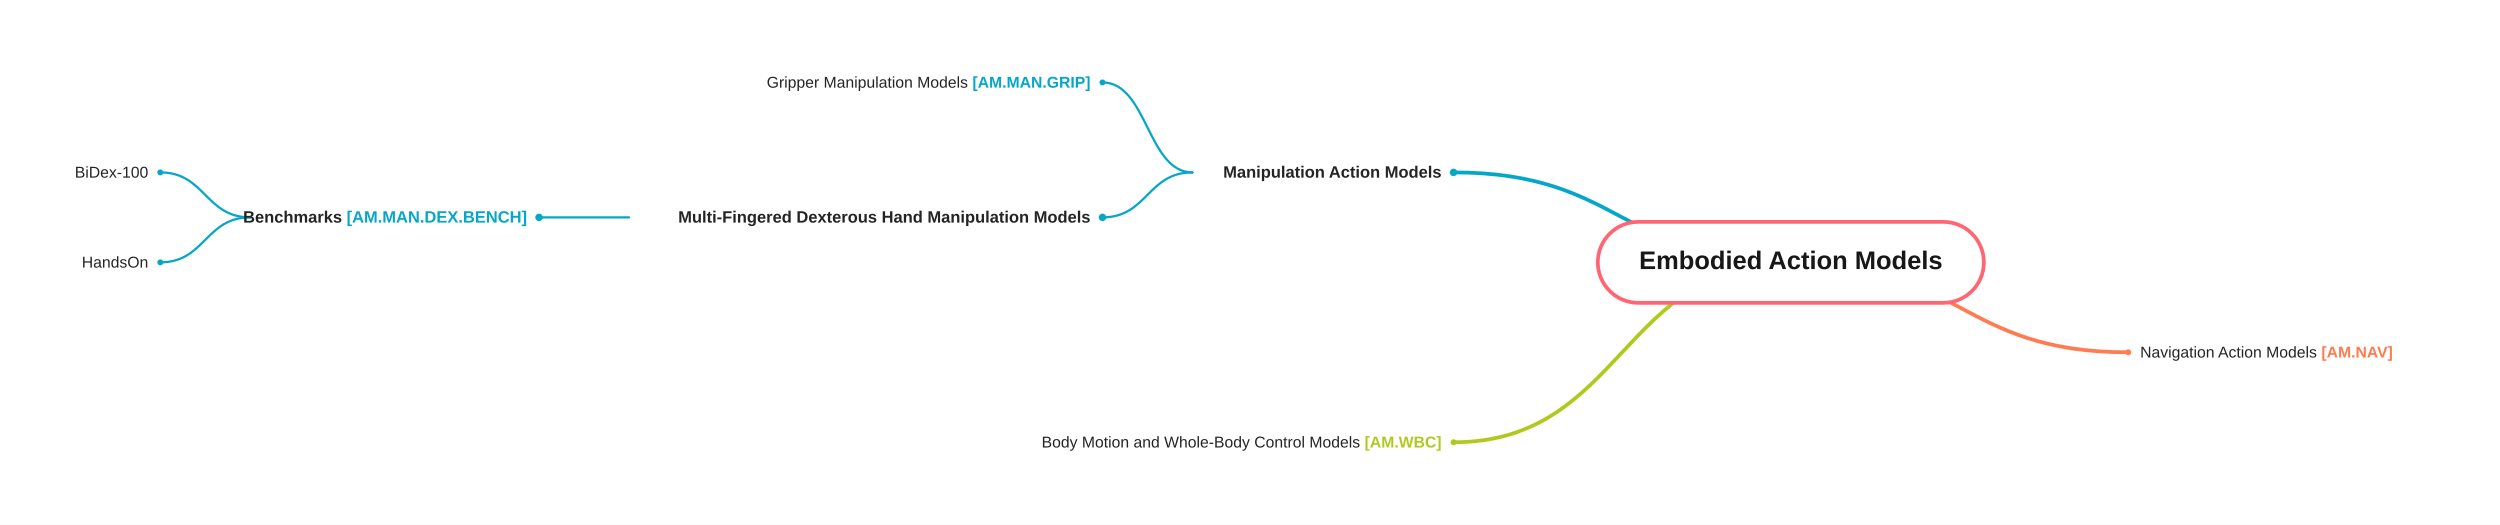
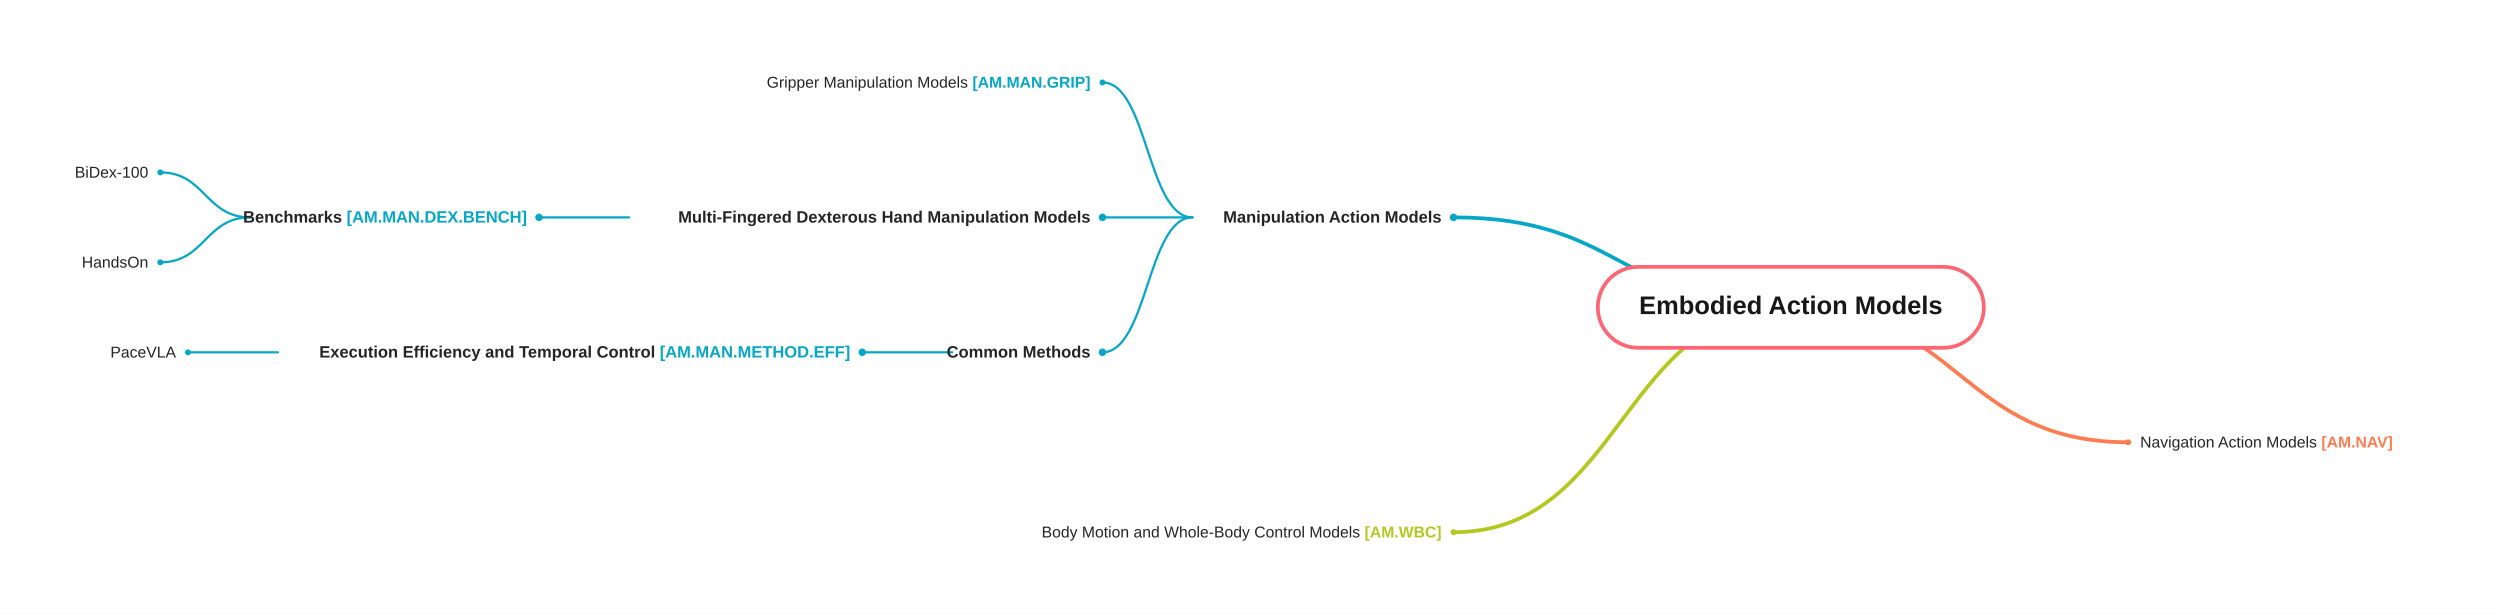
- <svg xmlns="http://www.w3.org/2000/svg" viewBox="-589.12 0 3335.2 700" role="img" aria-labelledby="title desc">
-   <rect x="-589.12" width="3335.2" height="700" fill="#ffffff" />
+ <svg xmlns="http://www.w3.org/2000/svg" viewBox="-589.12 0 3335.2 820" role="img" aria-labelledby="title desc">
+   <rect x="-589.12" width="3335.2" height="820" fill="#ffffff" />
  <g fill="none" stroke-linecap="round" stroke-linejoin="round">
-     <path d="M 1800 350.0 C 1575.0 350.0, 1575.0 230.0, 1350 230.0" stroke="#05a6c7" stroke-width="5" />
-     <path d="M 1001.68 230.0 C 941.68 230.0, 941.68 110, 881.68 110" stroke="#05a6c7" stroke-width="3" />
-     <path d="M 1001.68 230.0 C 941.68 230.0, 941.68 290.0, 881.68 290.0" stroke="#05a6c7" stroke-width="3" />
+     <path d="M 1800 410.0 C 1575.0 410.0, 1575.0 290.0, 1350 290.0" stroke="#05a6c7" stroke-width="5" />
+     <path d="M 1001.68 290.0 C 941.68 290.0, 941.68 110, 881.68 110" stroke="#05a6c7" stroke-width="3" />
+     <path d="M 1001.68 290.0 C 941.68 290.0, 941.68 290.0, 881.68 290.0" stroke="#05a6c7" stroke-width="3" />
    <path d="M 250 290.0 C 190 290.0, 190 290.0, 130 290.0" stroke="#05a6c7" stroke-width="3" />
    <path d="M -255.28 290.0 C -315.28 290.0, -315.28 230, -375.28 230" stroke="#05a6c7" stroke-width="3" />
    <path d="M -255.28 290.0 C -315.28 290.0, -315.28 350, -375.28 350" stroke="#05a6c7" stroke-width="3" />
-     <path d="M 1800 350.0 C 2025.0 350.0, 2025.0 470, 2250 470" stroke="#ff7b50" stroke-width="5" />
-     <path d="M 1800 350.0 C 1575.0 350.0, 1575.0 590, 1350 590" stroke="#b1c91e" stroke-width="5" />
+     <path d="M 1001.68 290.0 C 941.68 290.0, 941.68 470.0, 881.68 470.0" stroke="#05a6c7" stroke-width="3" />
+     <path d="M 681.2 470.0 C 621.2 470.0, 621.2 470.0, 561.2 470.0" stroke="#05a6c7" stroke-width="3" />
+     <path d="M -218.32 470.0 C -278.32 470.0, -278.32 470, -338.32 470" stroke="#05a6c7" stroke-width="3" />
+     <path d="M 1800 410.0 C 2025.0 410.0, 2025.0 590, 2250 590" stroke="#ff7b50" stroke-width="5" />
+     <path d="M 1800 410.0 C 1575.0 410.0, 1575.0 710, 1350 710" stroke="#b1c91e" stroke-width="5" />
  </g>
-   <circle cx="1350" cy="230.0" r="5" fill="#05a6c7" />
-   <text x="1334" y="237.0" text-anchor="end" font-family="Arial, Noto Sans CJK SC, sans-serif" font-size="22" font-weight="650" fill="#242424">Manipulation Action Models</text>
+   <circle cx="1350" cy="290.0" r="5" fill="#05a6c7" />
+   <text x="1334" y="297.0" text-anchor="end" font-family="Arial, Noto Sans CJK SC, sans-serif" font-size="22" font-weight="650" fill="#242424">Manipulation Action Models</text>
  <circle cx="881.68" cy="110" r="4" fill="#05a6c7" />
  <text x="865.68" y="117" text-anchor="end" font-family="Arial, Noto Sans CJK SC, sans-serif" font-size="21" font-weight="500" fill="#242424">Gripper Manipulation Models<tspan dx="6" fill="#05a6c7" font-weight="650">[AM.MAN.GRIP]</tspan>
  </text>
  <circle cx="881.68" cy="290.0" r="5" fill="#05a6c7" />
  <text x="865.68" y="297.0" text-anchor="end" font-family="Arial, Noto Sans CJK SC, sans-serif" font-size="22" font-weight="650" fill="#242424">Multi-Fingered Dexterous Hand Manipulation Models</text>
  <circle cx="130" cy="290.0" r="5" fill="#05a6c7" />
  <text x="114" y="297.0" text-anchor="end" font-family="Arial, Noto Sans CJK SC, sans-serif" font-size="22" font-weight="650" fill="#242424">Benchmarks<tspan dx="6" fill="#05a6c7" font-weight="650">[AM.MAN.DEX.BENCH]</tspan>
  </text>
  <circle cx="-375.28" cy="230" r="4" fill="#05a6c7" />
  <text x="-391.28" y="237" text-anchor="end" font-family="Arial, Noto Sans CJK SC, sans-serif" font-size="21" font-weight="500" fill="#242424">BiDex-100</text>
  <circle cx="-375.28" cy="350" r="4" fill="#05a6c7" />
  <text x="-391.28" y="357" text-anchor="end" font-family="Arial, Noto Sans CJK SC, sans-serif" font-size="21" font-weight="500" fill="#242424">HandsOn</text>
-   <circle cx="2250" cy="470" r="4" fill="#ff7b50" />
-   <text x="2266" y="477" text-anchor="start" font-family="Arial, Noto Sans CJK SC, sans-serif" font-size="21" font-weight="500" fill="#242424">Navigation Action Models<tspan dx="6" fill="#ff7b50" font-weight="650">[AM.NAV]</tspan>
+   <circle cx="881.68" cy="470.0" r="5" fill="#05a6c7" />
+   <text x="865.68" y="477.0" text-anchor="end" font-family="Arial, Noto Sans CJK SC, sans-serif" font-size="22" font-weight="650" fill="#242424">Common Methods</text>
+   <circle cx="561.2" cy="470.0" r="5" fill="#05a6c7" />
+   <text x="545.2" y="477.0" text-anchor="end" font-family="Arial, Noto Sans CJK SC, sans-serif" font-size="22" font-weight="650" fill="#242424">Execution Efficiency and Temporal Control<tspan dx="6" fill="#05a6c7" font-weight="650">[AM.MAN.METHOD.EFF]</tspan>
  </text>
-   <circle cx="1350" cy="590" r="4" fill="#b1c91e" />
-   <text x="1334" y="597" text-anchor="end" font-family="Arial, Noto Sans CJK SC, sans-serif" font-size="21" font-weight="500" fill="#242424">Body Motion and Whole-Body Control Models<tspan dx="6" fill="#b1c91e" font-weight="650">[AM.WBC]</tspan>
+   <circle cx="-338.32" cy="470" r="4" fill="#05a6c7" />
+   <text x="-354.32" y="477" text-anchor="end" font-family="Arial, Noto Sans CJK SC, sans-serif" font-size="21" font-weight="500" fill="#242424">PaceVLA</text>
+   <circle cx="2250" cy="590" r="4" fill="#ff7b50" />
+   <text x="2266" y="597" text-anchor="start" font-family="Arial, Noto Sans CJK SC, sans-serif" font-size="21" font-weight="500" fill="#242424">Navigation Action Models<tspan dx="6" fill="#ff7b50" font-weight="650">[AM.NAV]</tspan>
  </text>
-   <rect x="1542.5" y="296.0" width="515" height="108" rx="54" fill="#ffffff" stroke="#ff6674" stroke-width="5" />
-   <text x="1800" y="359.0" text-anchor="middle" font-family="Arial, Noto Sans CJK SC, sans-serif" font-size="34" font-weight="700" fill="#171717">Embodied Action Models</text>
+   <circle cx="1350" cy="710" r="4" fill="#b1c91e" />
+   <text x="1334" y="717" text-anchor="end" font-family="Arial, Noto Sans CJK SC, sans-serif" font-size="21" font-weight="500" fill="#242424">Body Motion and Whole-Body Control Models<tspan dx="6" fill="#b1c91e" font-weight="650">[AM.WBC]</tspan>
+   </text>
+   <rect x="1542.5" y="356.0" width="515" height="108" rx="54" fill="#ffffff" stroke="#ff6674" stroke-width="5" />
+   <text x="1800" y="419.0" text-anchor="middle" font-family="Arial, Noto Sans CJK SC, sans-serif" font-size="34" font-weight="700" fill="#171717">Embodied Action Models</text>
</svg>
